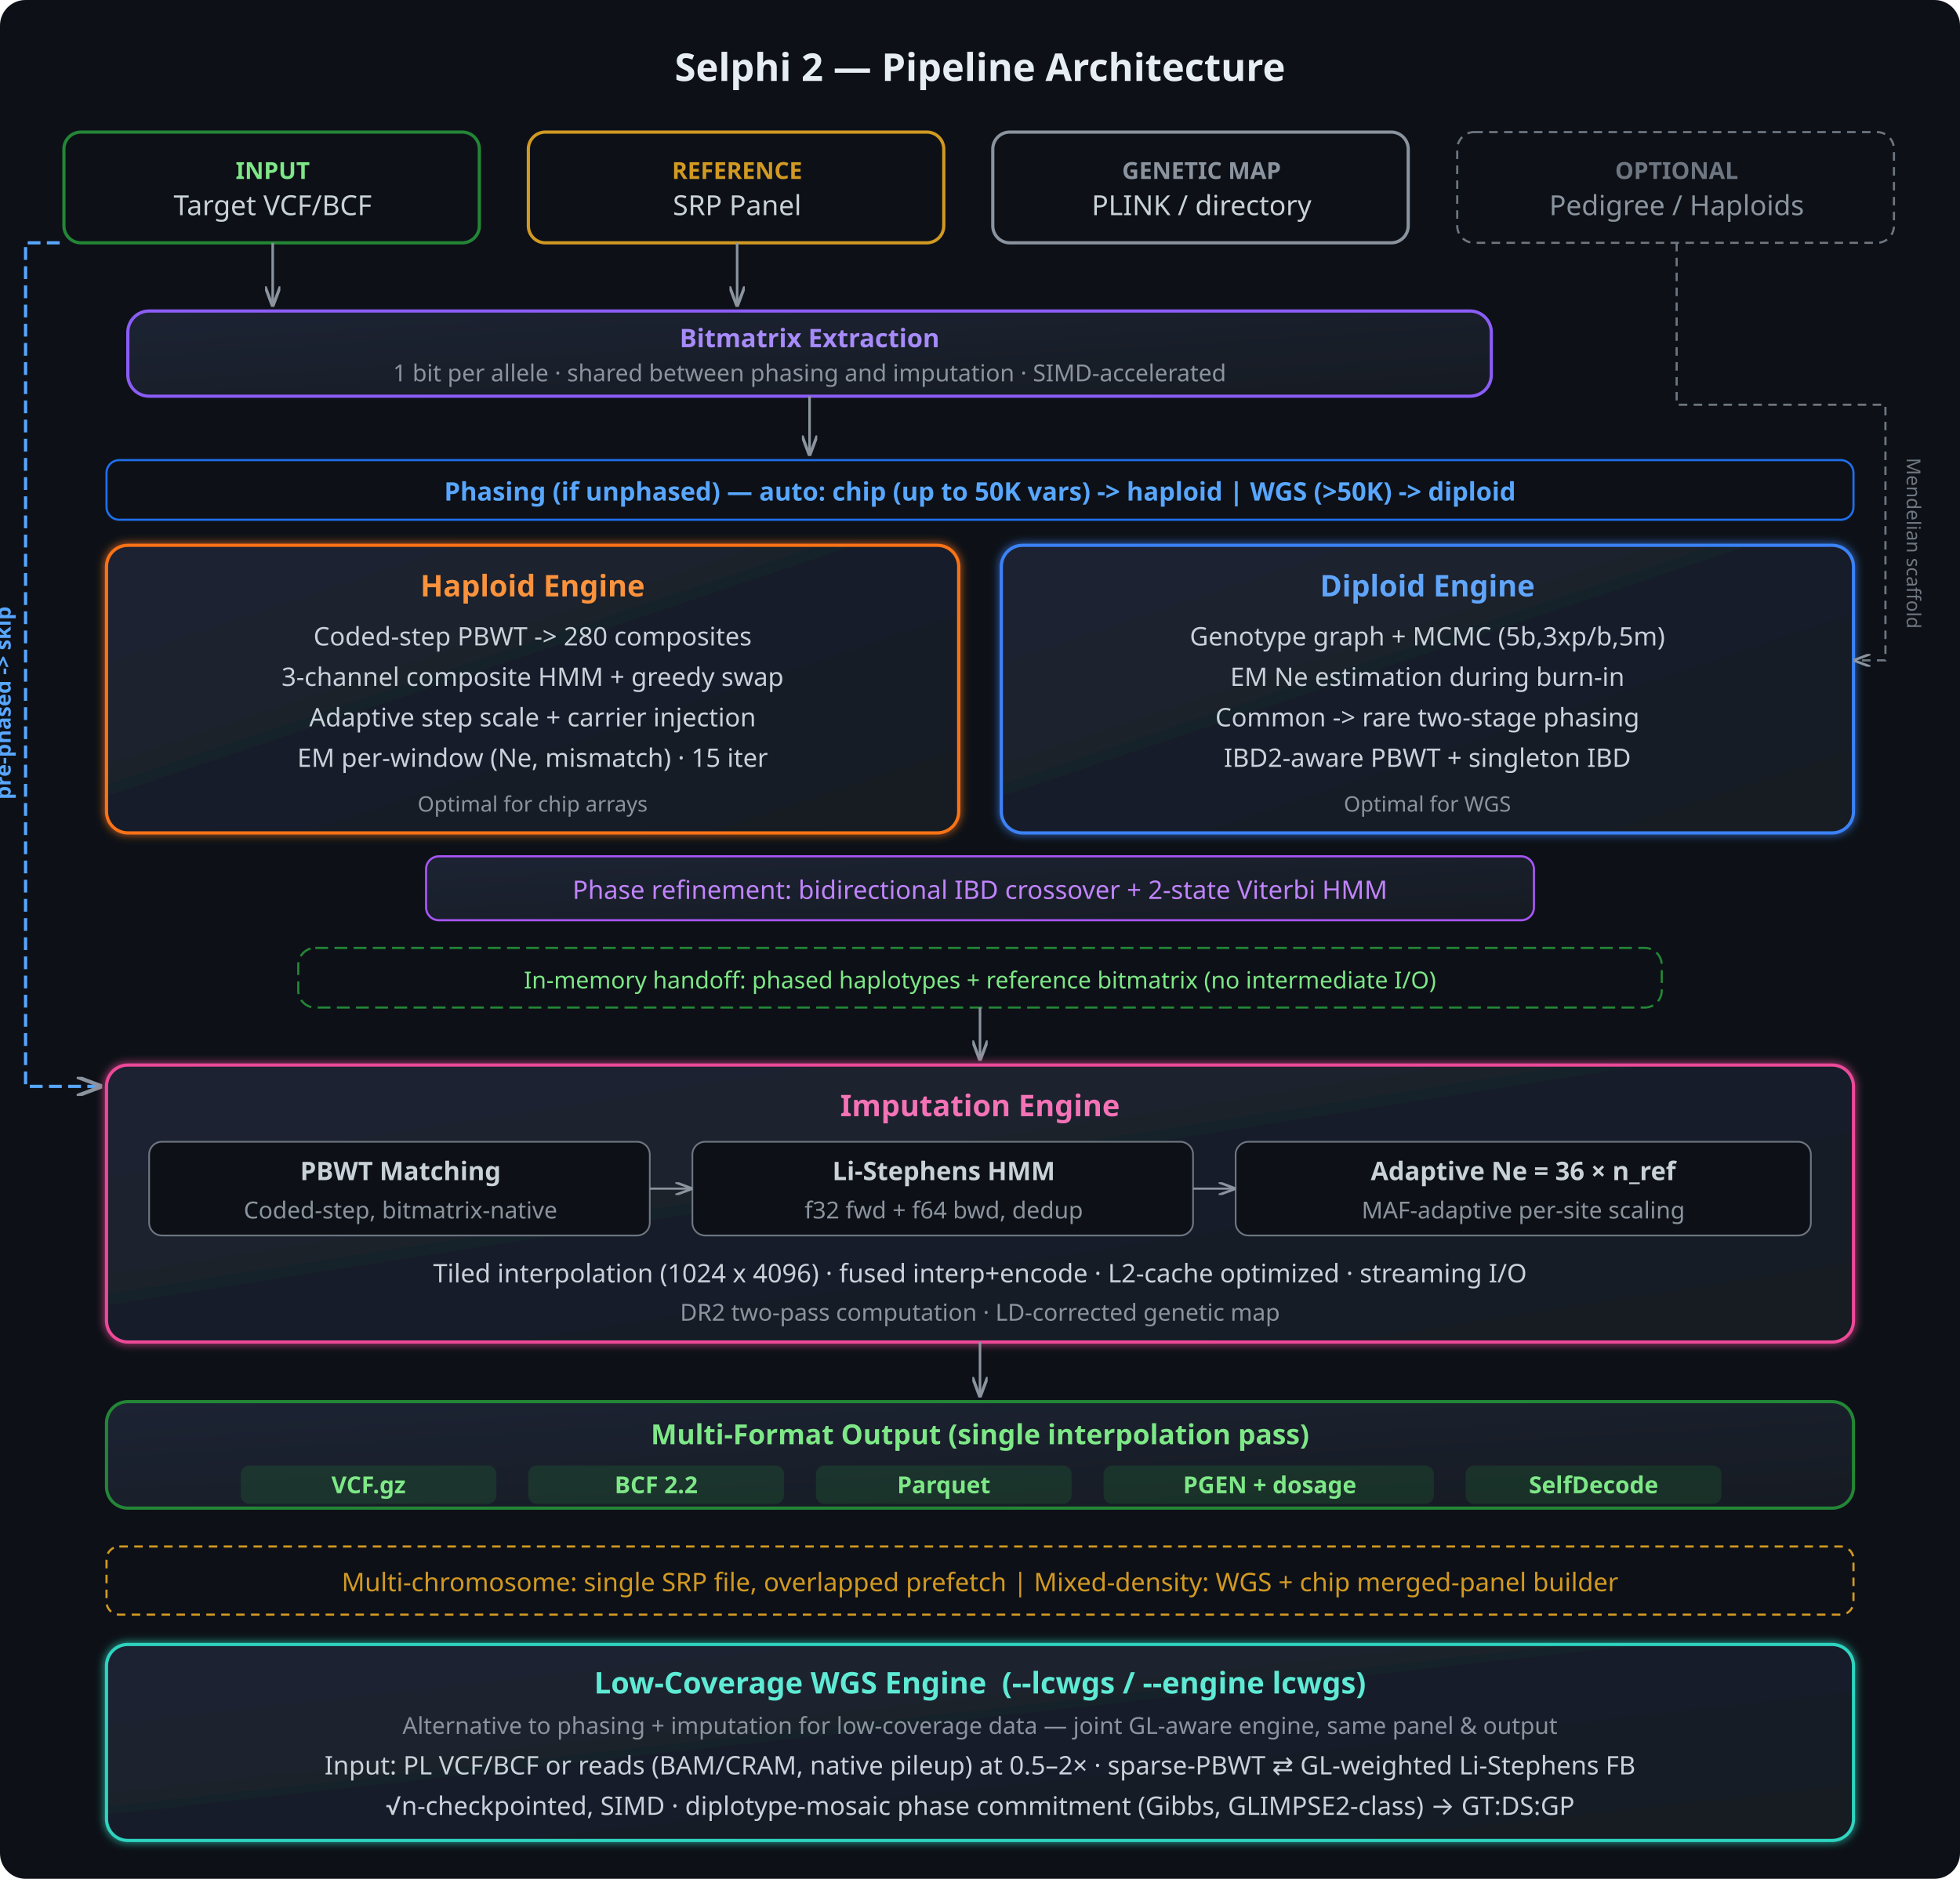
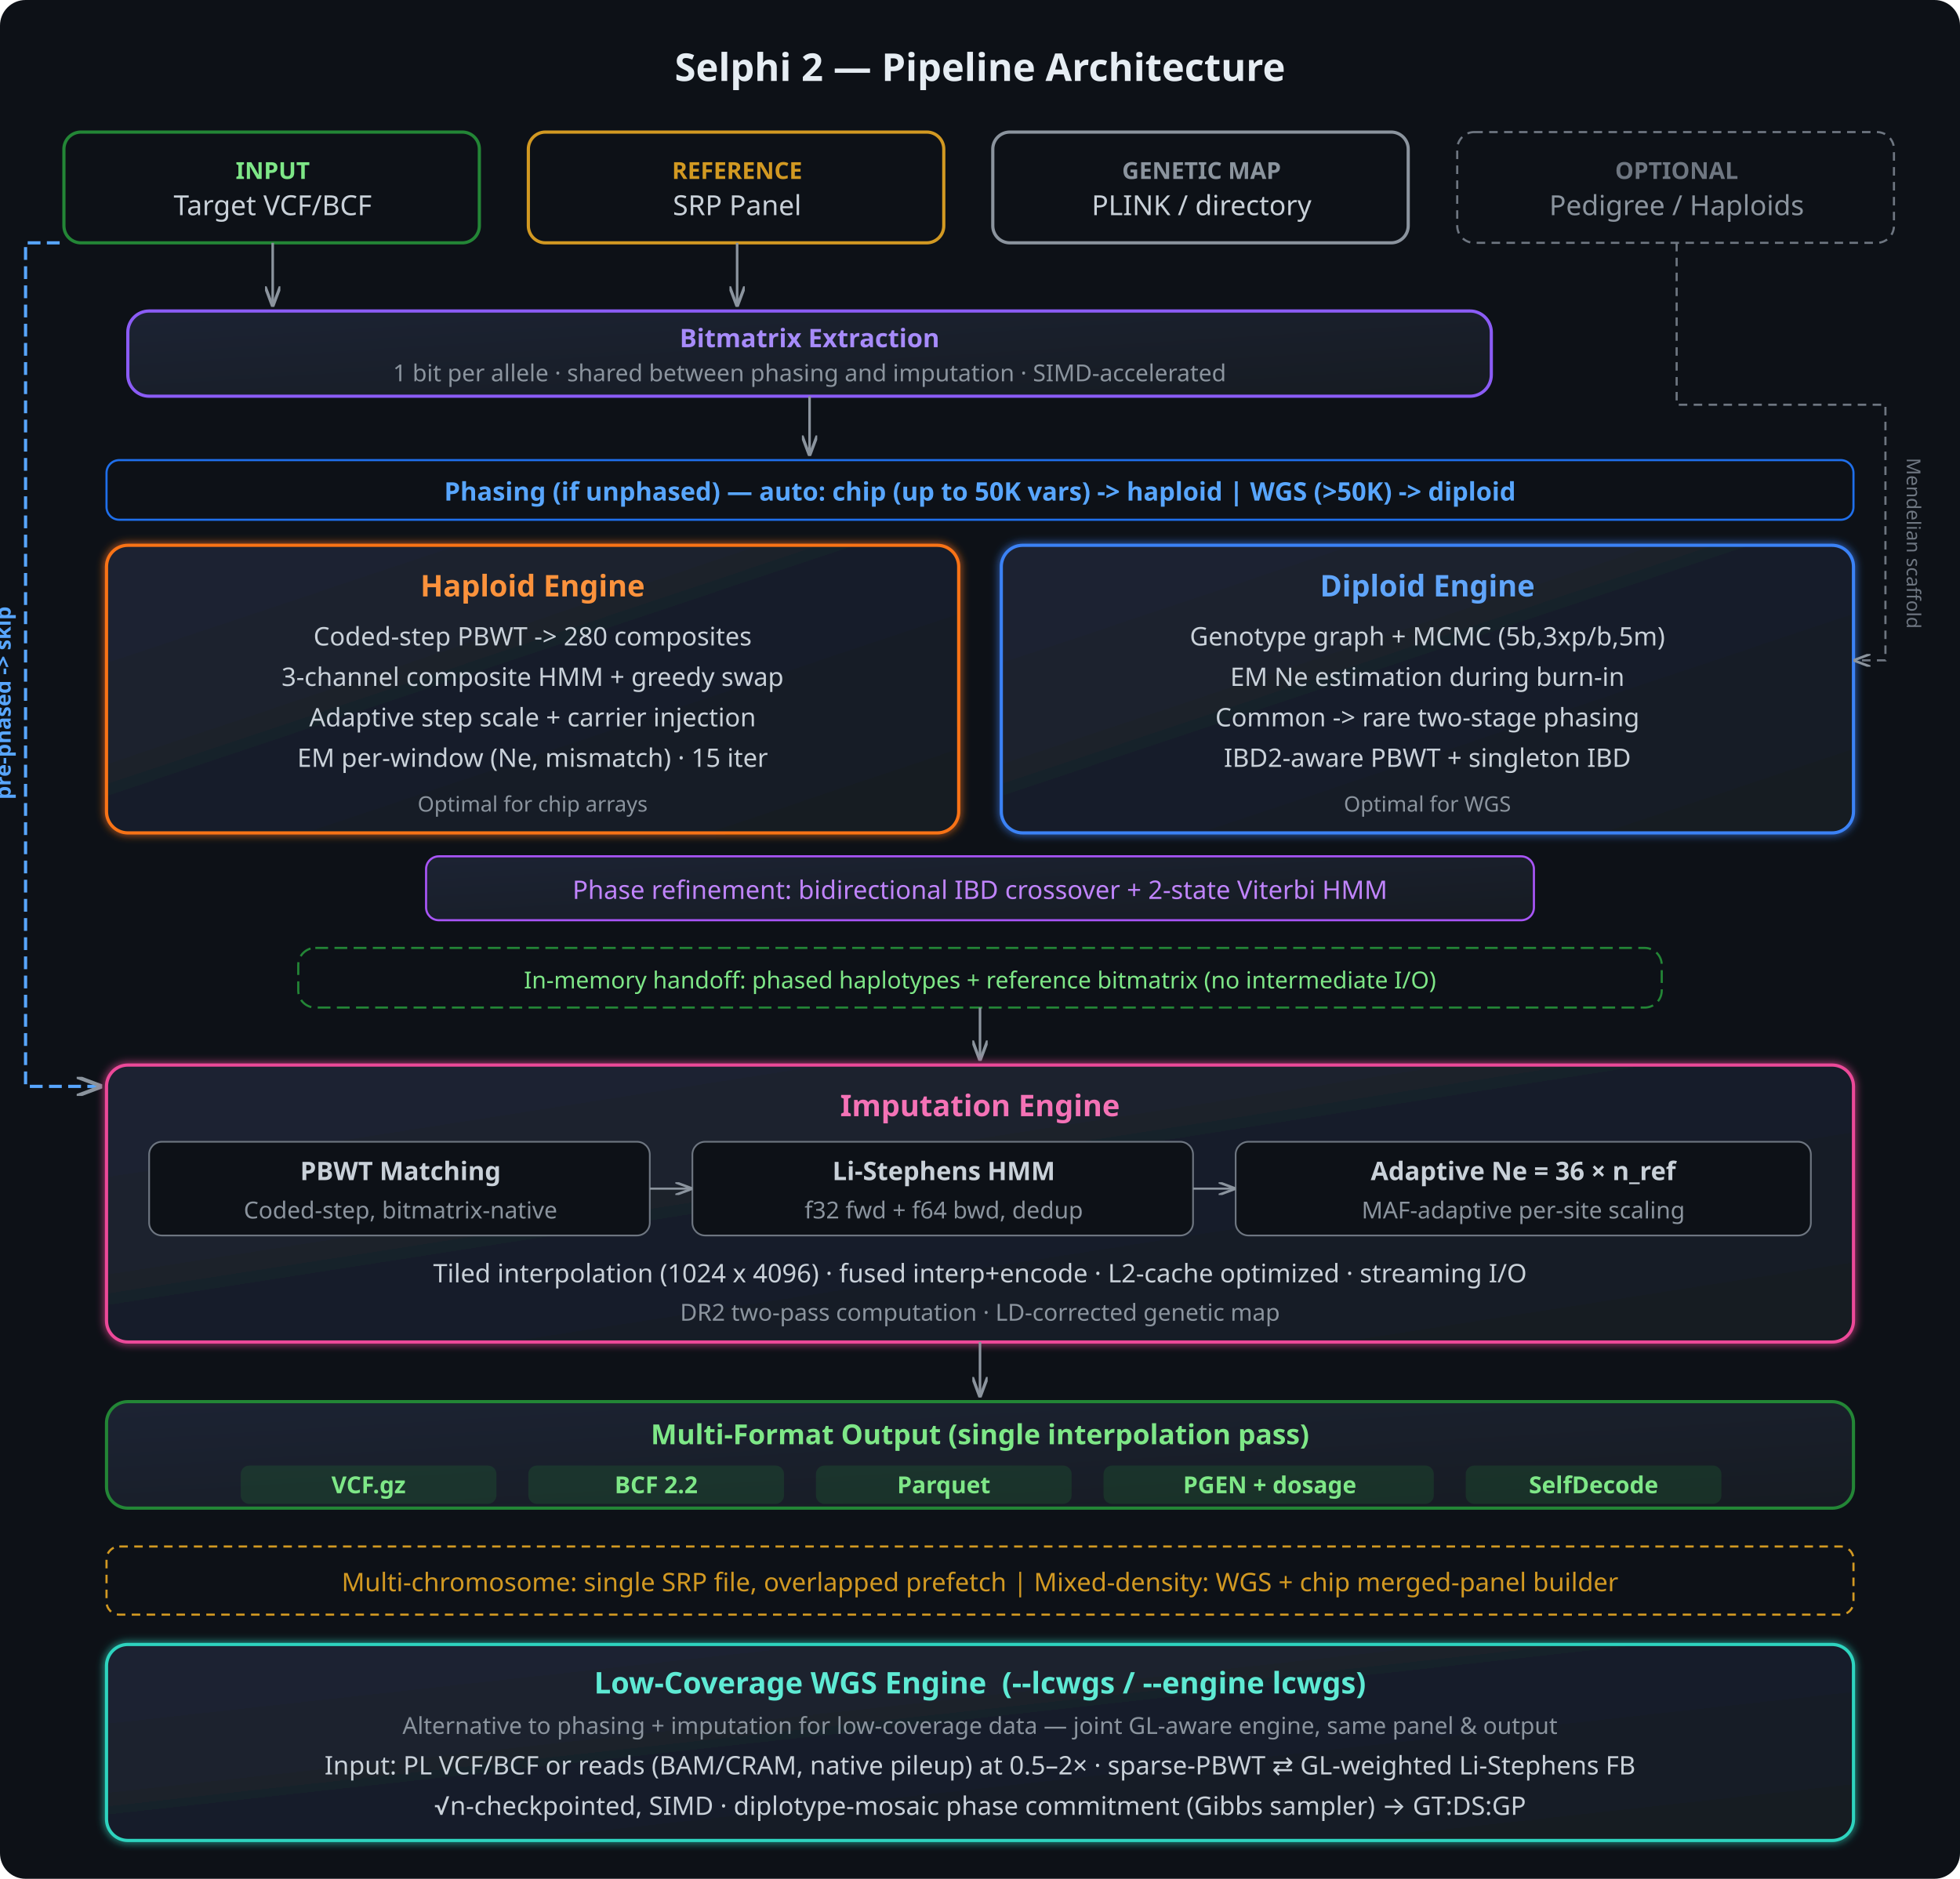
<svg xmlns="http://www.w3.org/2000/svg" viewBox="0 0 920 882" font-family="'Segoe UI', system-ui, -apple-system, sans-serif">
  <defs>
    <marker id="arr" markerWidth="8" markerHeight="6" refX="8" refY="3" orient="auto">
      <path d="M0,0 L8,3 L0,6" fill="none" stroke="#8b949e" stroke-width="1.2" />
    </marker>
    <linearGradient id="sg" x1="0" y1="0" x2="1" y2="1">
      <stop offset="0%" stop-color="#1c2333" />
      <stop offset="100%" stop-color="#161b22" />
    </linearGradient>
    <filter id="gl">
      <feGaussianBlur stdDeviation="2" result="blur" />
      <feComposite in="SourceGraphic" in2="blur" operator="over" />
    </filter>
  </defs>
  <rect width="920" height="882" rx="12" fill="#0d1117" />
  <text x="460" y="38" text-anchor="middle" fill="#e6edf3" font-size="18" font-weight="600">Selphi 2 — Pipeline Architecture</text>
  <rect x="30" y="62" width="195" height="52" rx="8" fill="#0d1117" stroke="#238636" stroke-width="1.5" />
  <text x="128" y="84" text-anchor="middle" fill="#7ee787" font-size="11" font-weight="600">INPUT</text>
  <text x="128" y="101" text-anchor="middle" fill="#c9d1d9" font-size="13">Target VCF/BCF</text>
  <rect x="248" y="62" width="195" height="52" rx="8" fill="#0d1117" stroke="#d29922" stroke-width="1.5" />
  <text x="346" y="84" text-anchor="middle" fill="#d29922" font-size="11" font-weight="600">REFERENCE</text>
  <text x="346" y="101" text-anchor="middle" fill="#c9d1d9" font-size="13">SRP Panel</text>
  <rect x="466" y="62" width="195" height="52" rx="8" fill="#0d1117" stroke="#8b949e" stroke-width="1.5" />
  <text x="564" y="84" text-anchor="middle" fill="#8b949e" font-size="11" font-weight="600">GENETIC MAP</text>
  <text x="564" y="101" text-anchor="middle" fill="#c9d1d9" font-size="13">PLINK / directory</text>
  <rect x="684" y="62" width="205" height="52" rx="8" fill="#0d1117" stroke="#6e7681" stroke-width="1" stroke-dasharray="4,3" />
  <text x="787" y="84" text-anchor="middle" fill="#6e7681" font-size="11" font-weight="600">OPTIONAL</text>
  <text x="787" y="101" text-anchor="middle" fill="#8b949e" font-size="13">Pedigree / Haploids</text>
  <line x1="128" y1="114" x2="128" y2="144" stroke="#8b949e" stroke-width="1.2" marker-end="url(#arr)" />
  <line x1="346" y1="114" x2="346" y2="144" stroke="#8b949e" stroke-width="1.2" marker-end="url(#arr)" />
  <rect x="60" y="146" width="640" height="40" rx="10" fill="url(#sg)" stroke="#8b5cf6" stroke-width="1.5" />
  <text x="380" y="163" text-anchor="middle" fill="#a78bfa" font-size="12" font-weight="700">Bitmatrix Extraction</text>
  <text x="380" y="179" text-anchor="middle" fill="#8b949e" font-size="11">1 bit per allele · shared between phasing and imputation · SIMD-accelerated</text>
  <line x1="380" y1="186" x2="380" y2="214" stroke="#8b949e" stroke-width="1.2" marker-end="url(#arr)" />
  <rect x="50" y="216" width="820" height="28" rx="6" fill="#0d1117" stroke="#1f6feb" stroke-width="1" />
  <text x="460" y="235" text-anchor="middle" fill="#58a6ff" font-size="12" font-weight="600">Phasing (if unphased) — auto: chip (up to 50K vars) -&gt; haploid | WGS (&gt;50K) -&gt; diploid</text>
  <rect x="50" y="256" width="400" height="135" rx="10" fill="url(#sg)" stroke="#f97316" stroke-width="1.5" filter="url(#gl)" />
  <text x="250" y="280" text-anchor="middle" fill="#fb923c" font-size="14" font-weight="700">Haploid Engine</text>
  <text x="250" y="303" text-anchor="middle" fill="#c9d1d9" font-size="12">Coded-step PBWT -&gt; 280 composites</text>
  <text x="250" y="322" text-anchor="middle" fill="#c9d1d9" font-size="12">3-channel composite HMM + greedy swap</text>
  <text x="250" y="341" text-anchor="middle" fill="#c9d1d9" font-size="12">Adaptive step scale + carrier injection</text>
  <text x="250" y="360" text-anchor="middle" fill="#c9d1d9" font-size="12">EM per-window (Ne, mismatch) · 15 iter</text>
  <text x="250" y="381" text-anchor="middle" fill="#8b949e" font-size="10">Optimal for chip arrays</text>
  <rect x="470" y="256" width="400" height="135" rx="10" fill="url(#sg)" stroke="#3b82f6" stroke-width="1.5" filter="url(#gl)" />
  <text x="670" y="280" text-anchor="middle" fill="#60a5fa" font-size="14" font-weight="700">Diploid Engine</text>
  <text x="670" y="303" text-anchor="middle" fill="#c9d1d9" font-size="12">Genotype graph + MCMC (5b,3xp/b,5m)</text>
  <text x="670" y="322" text-anchor="middle" fill="#c9d1d9" font-size="12">EM Ne estimation during burn-in</text>
  <text x="670" y="341" text-anchor="middle" fill="#c9d1d9" font-size="12">Common -&gt; rare two-stage phasing</text>
  <text x="670" y="360" text-anchor="middle" fill="#c9d1d9" font-size="12">IBD2-aware PBWT + singleton IBD</text>
  <text x="670" y="381" text-anchor="middle" fill="#8b949e" font-size="10">Optimal for WGS</text>
  <rect x="200" y="402" width="520" height="30" rx="6" fill="url(#sg)" stroke="#a855f7" stroke-width="1" />
  <text x="460" y="422" text-anchor="middle" fill="#c084fc" font-size="12">Phase refinement: bidirectional IBD crossover + 2-state Viterbi HMM</text>
  <path d="M787 114 L787 190 L885 190 L885 310 L870 310" fill="none" stroke="#6e7681" stroke-width="1" stroke-dasharray="4,3" marker-end="url(#arr)" />
  <text x="895" y="255" fill="#6e7681" font-size="9" transform="rotate(90,895,255)" text-anchor="middle">Mendelian scaffold</text>
  <path d="M 28 114 L 12 114 L 12 510 L 48 510" fill="none" stroke="#58a6ff" stroke-width="1.5" stroke-dasharray="6,3" marker-end="url(#arr)" />
  <text x="5" y="330" fill="#58a6ff" font-size="10" font-weight="600" transform="rotate(-90,5,330)" text-anchor="middle">pre-phased -&gt; skip</text>
  <rect x="140" y="445" width="640" height="28" rx="8" fill="#0d1117" stroke="#238636" stroke-width="1" stroke-dasharray="6,3" />
  <text x="460" y="464" text-anchor="middle" fill="#7ee787" font-size="11">In-memory handoff: phased haplotypes + reference bitmatrix (no intermediate I/O)</text>
  <line x1="460" y1="473" x2="460" y2="498" stroke="#8b949e" stroke-width="1.2" marker-end="url(#arr)" />
  <rect x="50" y="500" width="820" height="130" rx="10" fill="url(#sg)" stroke="#ec4899" stroke-width="1.5" filter="url(#gl)" />
  <text x="460" y="524" text-anchor="middle" fill="#f472b6" font-size="14" font-weight="700">Imputation Engine</text>
  <rect x="70" y="536" width="235" height="44" rx="6" fill="#0d1117" stroke="#6e7681" stroke-width="0.8" />
  <text x="188" y="554" text-anchor="middle" fill="#c9d1d9" font-size="12" font-weight="600">PBWT Matching</text>
  <text x="188" y="572" text-anchor="middle" fill="#8b949e" font-size="11">Coded-step, bitmatrix-native</text>
  <rect x="325" y="536" width="235" height="44" rx="6" fill="#0d1117" stroke="#6e7681" stroke-width="0.8" />
  <text x="443" y="554" text-anchor="middle" fill="#c9d1d9" font-size="12" font-weight="600">Li-Stephens HMM</text>
  <text x="443" y="572" text-anchor="middle" fill="#8b949e" font-size="11">f32 fwd + f64 bwd, dedup</text>
  <rect x="580" y="536" width="270" height="44" rx="6" fill="#0d1117" stroke="#6e7681" stroke-width="0.8" />
  <text x="715" y="554" text-anchor="middle" fill="#c9d1d9" font-size="12" font-weight="600">Adaptive Ne = 36 × n_ref</text>
  <text x="715" y="572" text-anchor="middle" fill="#8b949e" font-size="11">MAF-adaptive per-site scaling</text>
  <line x1="305" y1="558" x2="325" y2="558" stroke="#8b949e" stroke-width="1" marker-end="url(#arr)" />
  <line x1="560" y1="558" x2="580" y2="558" stroke="#8b949e" stroke-width="1" marker-end="url(#arr)" />
  <text x="460" y="602" text-anchor="middle" fill="#c9d1d9" font-size="12">Tiled interpolation (1024 x 4096) · fused interp+encode · L2-cache optimized · streaming I/O</text>
  <text x="460" y="620" text-anchor="middle" fill="#8b949e" font-size="11">DR2 two-pass computation · LD-corrected genetic map</text>
  <line x1="460" y1="630" x2="460" y2="656" stroke="#8b949e" stroke-width="1.2" marker-end="url(#arr)" />
  <rect x="50" y="658" width="820" height="50" rx="10" fill="url(#sg)" stroke="#238636" stroke-width="1.5" />
  <text x="460" y="678" text-anchor="middle" fill="#7ee787" font-size="13" font-weight="700">Multi-Format Output (single interpolation pass)</text>
  <rect x="113" y="688" width="120" height="18" rx="4" fill="#238636" opacity="0.2" />
  <text x="173" y="701" text-anchor="middle" fill="#7ee787" font-size="11" font-weight="600">VCF.gz</text>
  <rect x="248" y="688" width="120" height="18" rx="4" fill="#238636" opacity="0.2" />
  <text x="308" y="701" text-anchor="middle" fill="#7ee787" font-size="11" font-weight="600">BCF 2.2</text>
  <rect x="383" y="688" width="120" height="18" rx="4" fill="#238636" opacity="0.2" />
  <text x="443" y="701" text-anchor="middle" fill="#7ee787" font-size="11" font-weight="600">Parquet</text>
  <rect x="518" y="688" width="155" height="18" rx="4" fill="#238636" opacity="0.2" />
  <text x="596" y="701" text-anchor="middle" fill="#7ee787" font-size="11" font-weight="600">PGEN + dosage</text>
  <rect x="688" y="688" width="120" height="18" rx="4" fill="#238636" opacity="0.2" />
  <text x="748" y="701" text-anchor="middle" fill="#7ee787" font-size="11" font-weight="600">SelfDecode</text>
  <rect x="50" y="726" width="820" height="32" rx="6" fill="#0d1117" stroke="#d29922" stroke-width="1" stroke-dasharray="4,3" />
  <text x="460" y="747" text-anchor="middle" fill="#d29922" font-size="12">Multi-chromosome: single SRP file, overlapped prefetch | Mixed-density: WGS + chip merged-panel builder</text>
  <rect x="50" y="772" width="820" height="92" rx="10" fill="url(#sg)" stroke="#2dd4bf" stroke-width="1.5" filter="url(#gl)" />
  <text x="460" y="795" text-anchor="middle" fill="#5eead4" font-size="14" font-weight="700">Low-Coverage WGS Engine  (--lcwgs / --engine lcwgs)</text>
  <text x="460" y="814" text-anchor="middle" fill="#8b949e" font-size="11">Alternative to phasing + imputation for low-coverage data — joint GL-aware engine, same panel &amp; output</text>
  <text x="460" y="833" text-anchor="middle" fill="#c9d1d9" font-size="12">Input: PL VCF/BCF or reads (BAM/CRAM, native pileup) at 0.5–2× · sparse-PBWT ⇄ GL-weighted Li-Stephens FB</text>
-   <text x="460" y="852" text-anchor="middle" fill="#c9d1d9" font-size="12">√n-checkpointed, SIMD · diplotype-mosaic phase commitment (Gibbs, GLIMPSE2-class) → GT:DS:GP</text>
+   <text x="460" y="852" text-anchor="middle" fill="#c9d1d9" font-size="12">√n-checkpointed, SIMD · diplotype-mosaic phase commitment (Gibbs sampler) → GT:DS:GP</text>
</svg>
